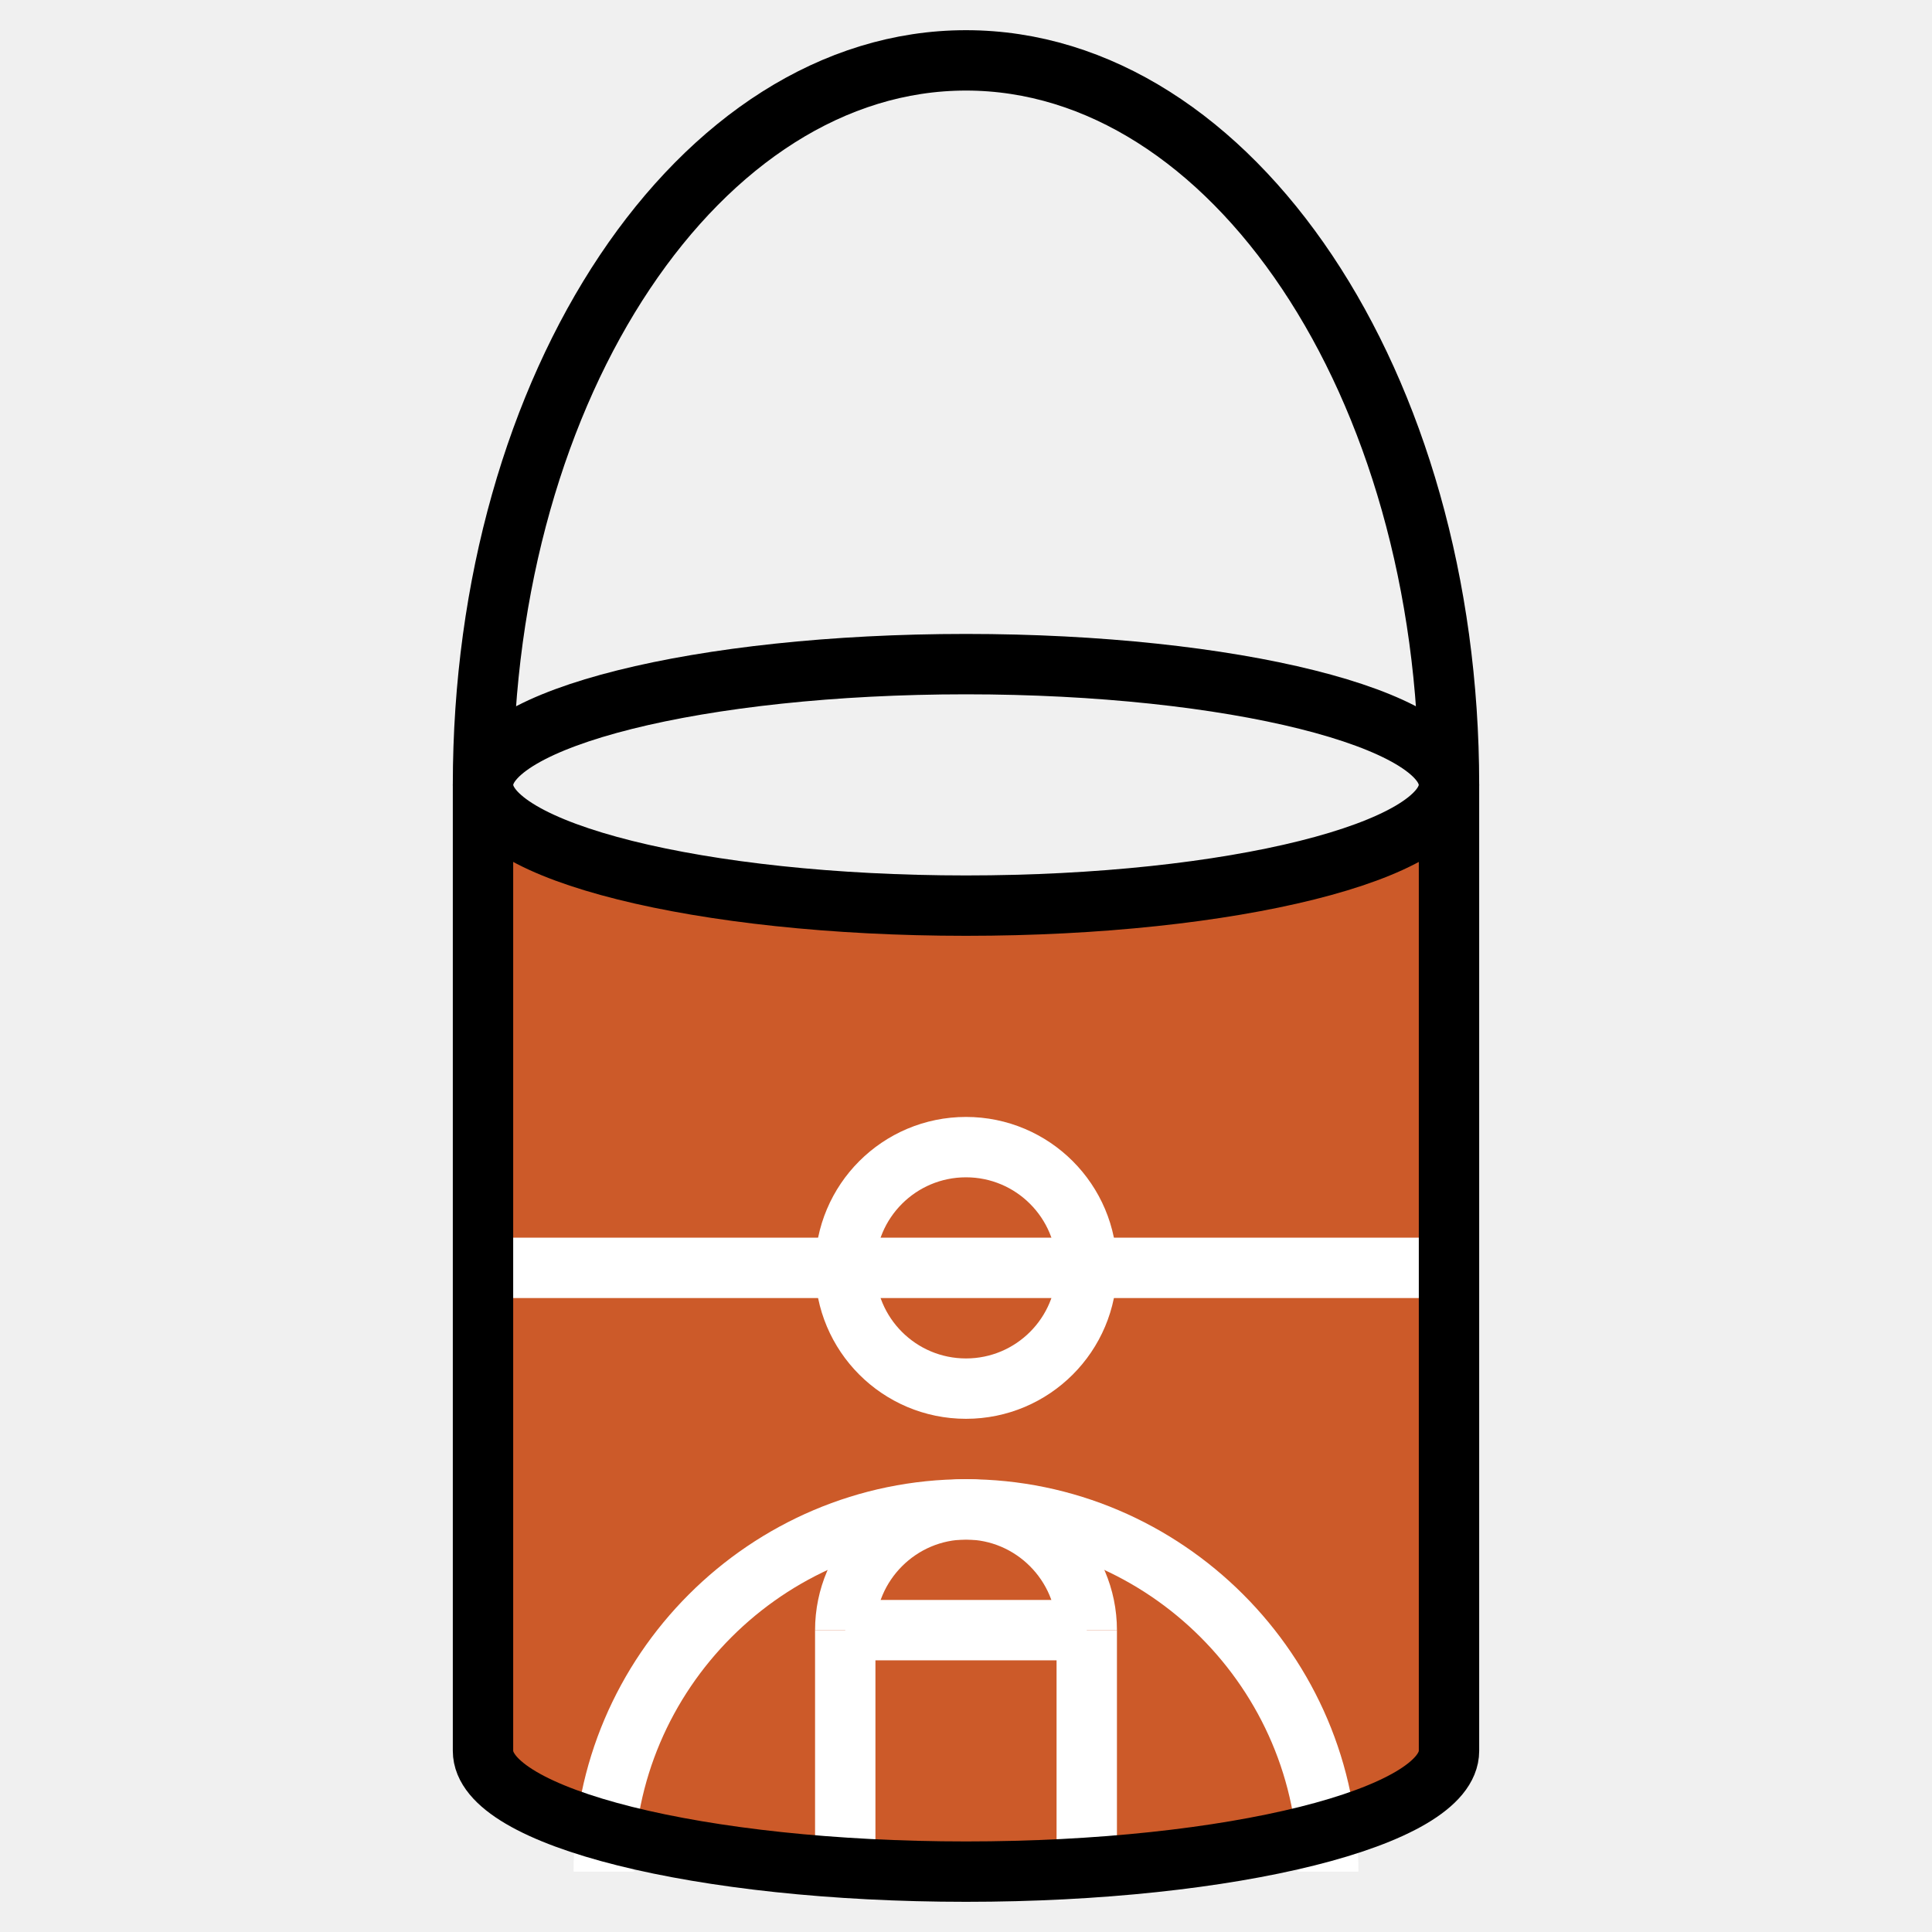
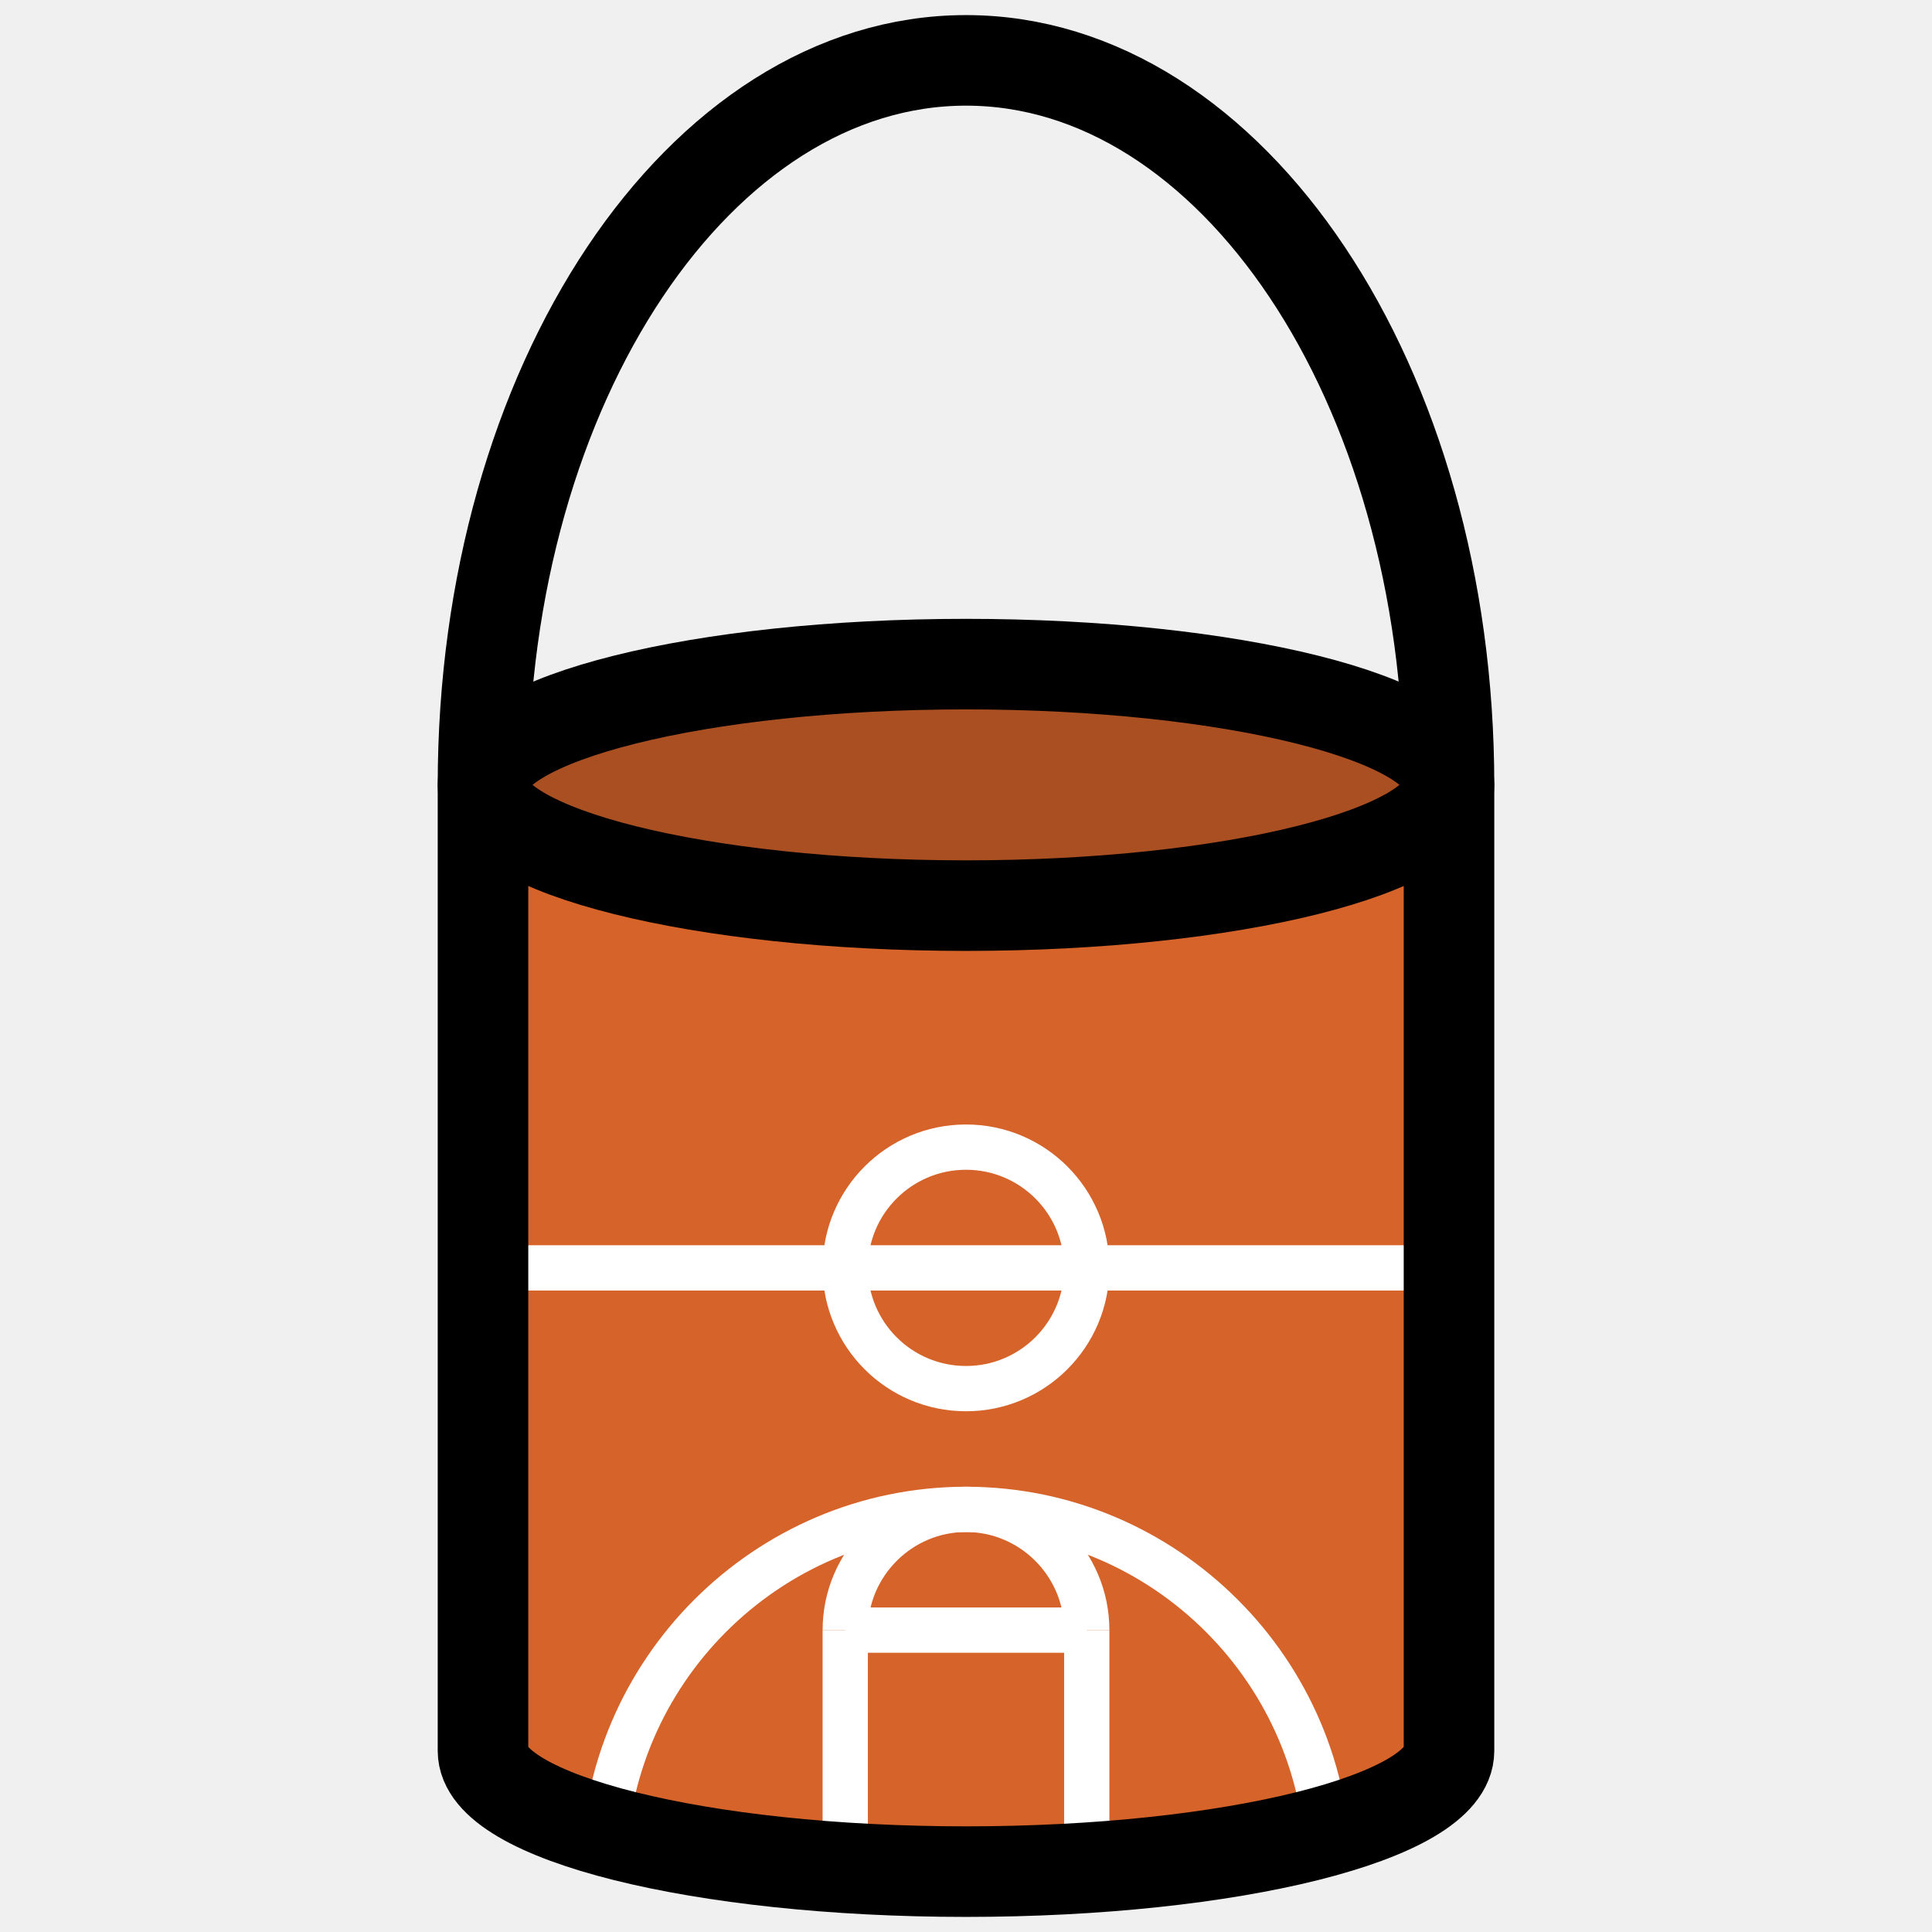
<svg xmlns="http://www.w3.org/2000/svg" viewBox="0 0 64 64">
  <style type="text/css">
- .st0{fill:#CC5A29;}
- .st1{fill:none;stroke:#FFFFFF;stroke-width:2;stroke-miterlimit:10;}
- .st2{fill:none;stroke:#000000;stroke-width:2;stroke-miterlimit:10;}
+ .st1{fill:none;stroke:#FFFFFF;stroke-width:1.5;}
+ .st2{fill:none;stroke:#000000;stroke-width:3;}
</style>
-   <path class="st0" d="M48,26c0,17.7,0,32,0,32c0,2.2-7.2,4-16,4s-16-1.8-16-4c0,0,0-14.3,0-32c0,2.2,7.2,4,16,4S48,28.2,48,26z" />
+   <path fill="hsl(20, 67%, 50%)" d="M48,26c0,17.7,0,32,0,32c0,2.2-7.2,4-16,4s-16-1.8-16-4c0,0,0-14.3,0-32c0,2.2,7.2,4,16,4S48,28.2,48,26z" />
+   <path fill="hsl(20, 67%, 40%)" class="st0" d="M16,26c0-2.2,7.2-4,16-4s16,1.8,16,4s-7.2,4-16,4S16,28.2,16,26z" />
  <path class="st1" d="M16,42c0,0,14.3,0,32,0" />
  <circle class="st1" cx="32" cy="42" r="4" />
  <path class="st1" d="M28,54c0-2.2,1.8-4,4-4" />
  <path class="st1" d="M36,54c0-2.2-1.8-4-4-4" />
  <path class="st1" d="M28,54c0,4.4,0,8,0,8" />
  <path class="st1" d="M36,54c0,4.4,0,8,0,8" />
  <path class="st1" d="M28,54c0,0,3.6,0,8,0" />
  <path class="st1" d="M20,62c0-6.6,5.4-12,12-12" />
  <path class="st1" d="M44,62c0-6.6-5.4-12-12-12" />
  <path class="st2" d="M48,26c0-13.3-7.2-24-16-24S16,12.7,16,26" />
  <path class="st2" d="M16,26c0-2.2,7.2-4,16-4s16,1.8,16,4s-7.2,4-16,4S16,28.2,16,26z" />
  <path class="st2" d="M48,26c0,17.7,0,32,0,32c0,2.2-7.2,4-16,4s-16-1.8-16-4c0,0,0-14.3,0-32" />
</svg>
